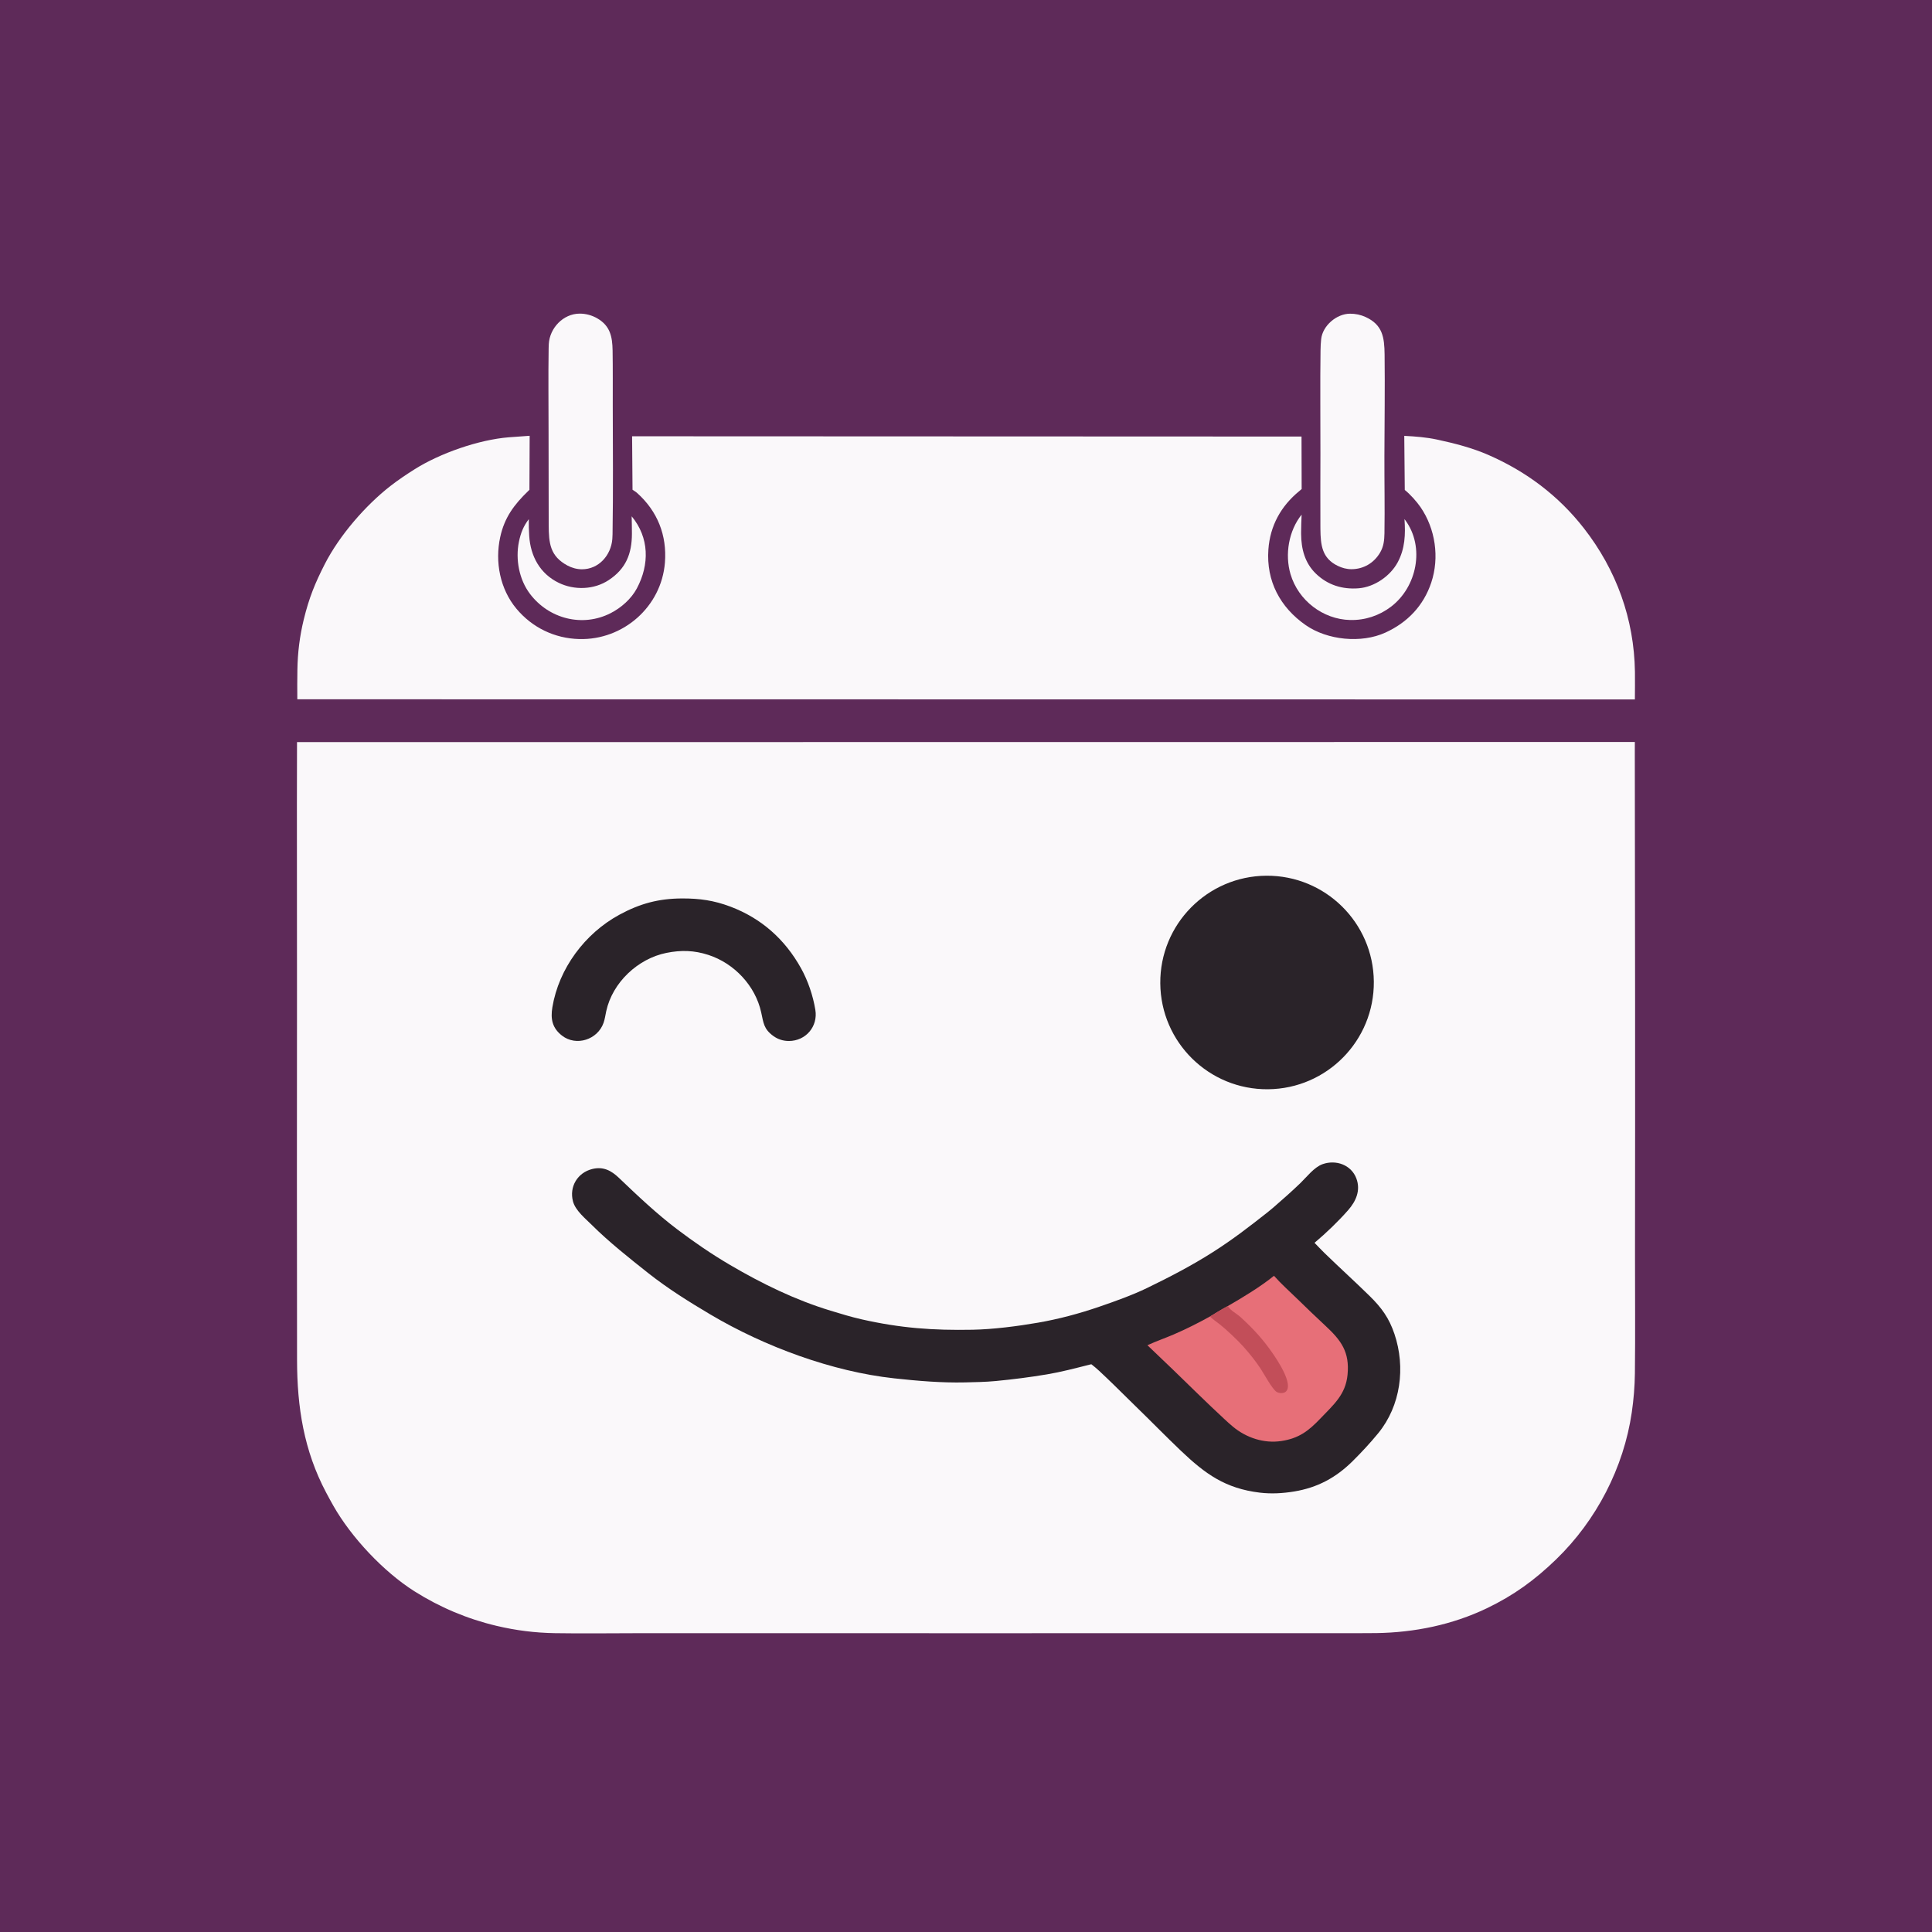
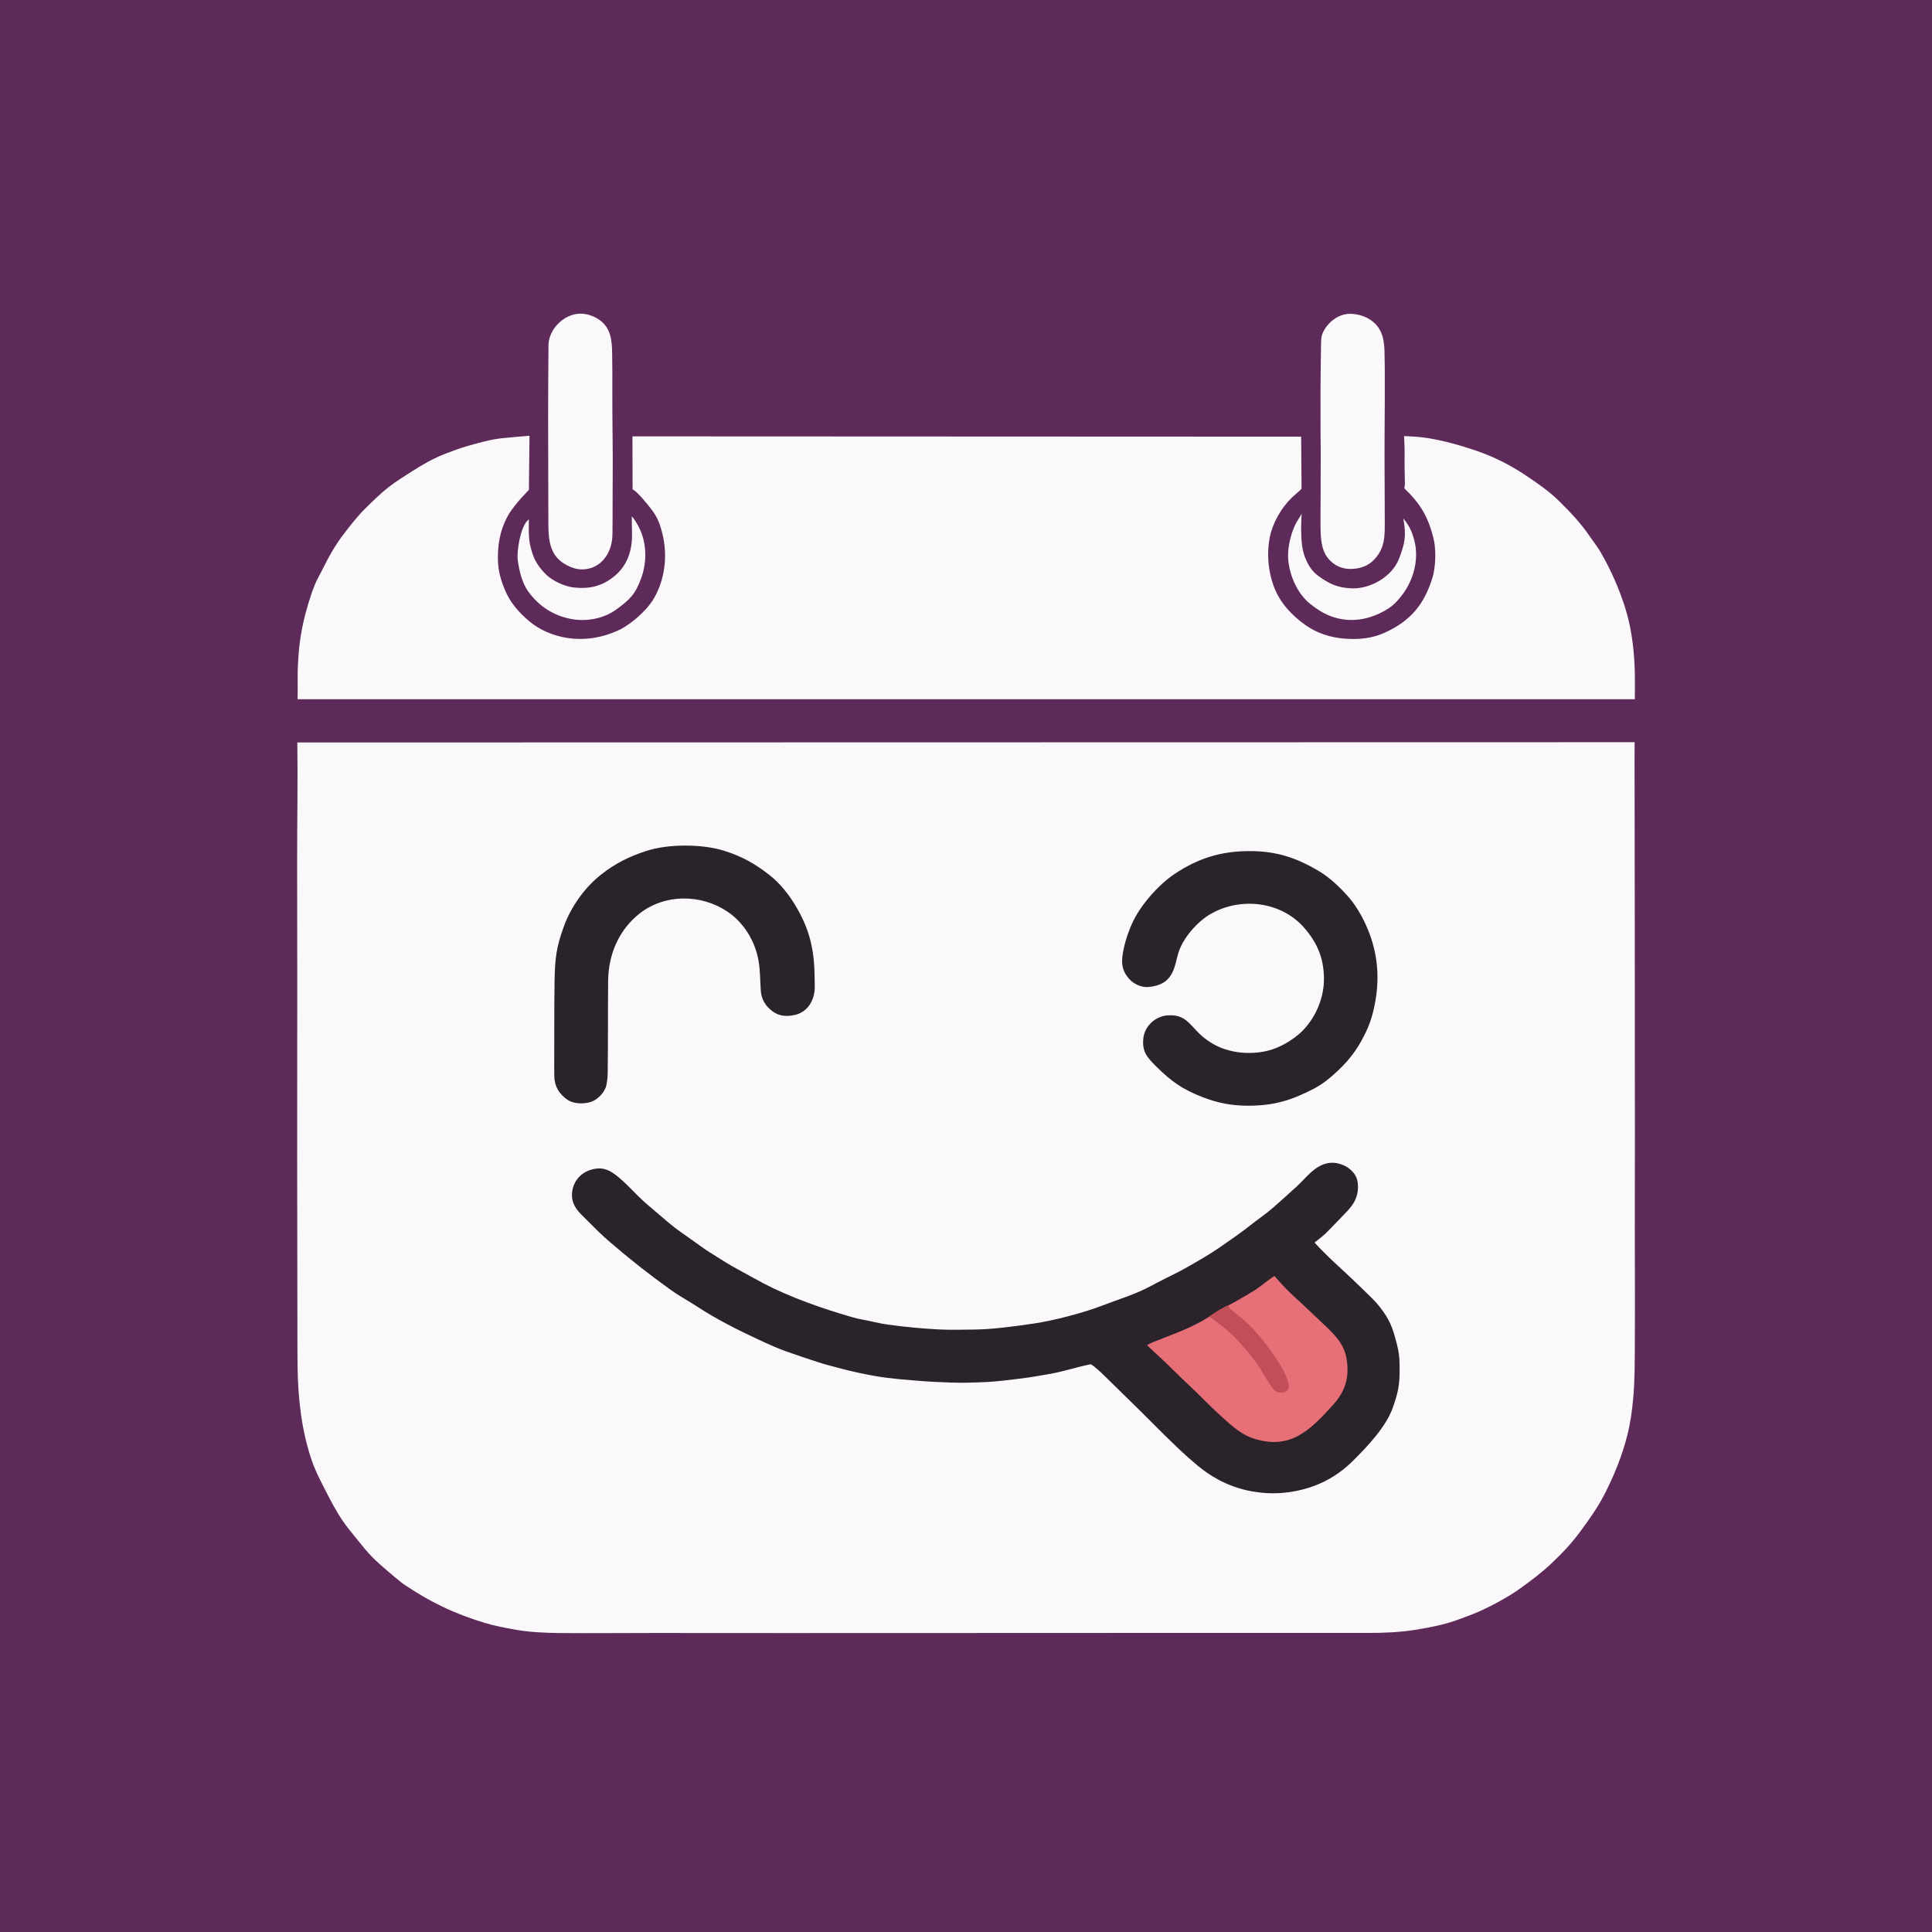
<svg xmlns="http://www.w3.org/2000/svg" viewBox="0 0 1024 1024">
  <rect width="1024" height="1024" fill="#5E2A59" />
-   <path fill="#FAF8FA" d="M157.426 393.337L866.499 393.269C866.48 395.213 866.478 397.152 866.481 399.097C866.635 487.719 866.713 576.344 866.591 664.966C866.563 685.951 866.782 706.954 866.529 727.938C866.445 734.871 865.876 741.755 864.875 748.615C860.6 777.908 846.125 805.816 824.872 826.411C813.435 837.493 802.274 845.603 787.967 852.455C769.76 861.175 749.703 865.264 729.582 865.566C721.48 865.688 713.366 865.611 705.263 865.612C583.392 865.63 461.52 865.667 339.649 865.617C324.499 865.611 309.33 865.867 294.183 865.61C283.49 865.428 273.548 864.186 263.151 861.727C247.686 858.07 233.045 851.89 219.628 843.395C203.316 833.068 186.208 814.86 176.684 798.085C175.353 795.741 174.068 793.371 172.808 790.988C161.051 768.757 157.472 745.854 157.441 720.771C157.36 655.528 157.342 590.283 157.415 525.041C157.464 481.14 157.266 437.236 157.426 393.337Z" />
-   <path fill="#2A2329" d="M578.438 723.081C578.042 723.167 577.645 723.252 577.252 723.352C569.875 725.222 562.503 727.16 554.999 728.428C546.001 729.948 536.944 731.09 527.86 731.964C522.436 732.487 516.978 732.578 511.53 732.7C498.971 732.983 486.423 731.911 473.935 730.551C441.115 726.977 405.289 713.754 376.528 696.707C365.193 689.99 353.986 682.994 343.648 674.824C333.881 667.106 322.523 658.086 313.747 649.32C310.367 645.944 304.996 641.65 303.698 636.772C301.621 628.97 306.125 621.513 313.92 619.597C319.75 618.164 323.985 620.421 328.039 624.291C337.978 633.779 347.968 643.264 358.921 651.562C367.925 658.382 377.262 664.77 387.004 670.487C403.839 680.369 421.511 689.003 440.189 694.676C445.646 696.333 451.101 698.017 456.665 699.274C477.408 703.961 494.587 705.179 515.524 704.79C526.359 704.588 539.496 702.899 550.161 701.047C561.177 699.134 572.012 696.232 582.589 692.608C590.883 689.765 600.153 686.451 607.934 682.684C619.892 676.893 631.709 670.763 642.909 663.614C653.554 656.82 661.884 650.372 671.834 642.54C672.822 641.762 673.795 640.963 674.745 640.138C679.666 635.868 684.564 631.568 689.254 627.046C692.564 623.854 696.535 618.603 701.034 617.018C708.061 614.541 716.158 617.349 718.886 624.561C721.28 630.889 718.724 636.665 714.511 641.446C709.095 647.594 702.913 653.488 696.73 658.716C698.5 660.54 700.219 662.381 702.044 664.158C709.917 671.822 718.073 679.184 725.919 686.883C732.257 693.104 736.232 698.552 739.096 707.059C745.044 724.724 742.437 745.048 730.483 759.636C726.232 764.823 721.663 769.746 716.896 774.464C708.071 783.198 698.31 788.462 685.996 790.507C679.946 791.512 673.755 791.864 667.668 791.124C649.478 788.913 638.894 781.298 625.876 768.911C617.691 761.122 609.817 753.009 601.701 745.149C596.572 740.181 591.55 735.082 586.378 730.161C583.808 727.716 581.262 725.229 578.438 723.081Z" />
-   <path fill="#E76F78" d="M650.759 692.244C658.415 687.842 668.428 681.784 675.233 676.195C679.01 680.47 683.531 684.488 687.634 688.479C692.503 693.215 697.359 697.922 702.345 702.536C710.892 710.447 715.4 716.563 714.231 728.641C713.212 739.181 706.841 744.5 699.911 751.764C693.537 758.444 688.482 762.348 679.126 763.772C669.882 765.178 660.552 762.039 653.45 756.147C651.941 754.896 650.485 753.573 649.054 752.235C644.259 747.751 639.481 743.279 634.795 738.678C626.117 730.157 617.342 721.737 608.532 713.354C608.53 713.353 608.154 713.006 608.153 713.005C612.748 710.877 617.552 709.239 622.201 707.234C628.725 704.422 635.07 701.206 641.293 697.778C644.43 695.9 647.527 693.951 650.759 692.244Z" />
-   <path fill="#C24E59" d="M641.293 697.778C644.43 695.9 647.527 693.951 650.759 692.244C652.407 694.843 655.397 696.141 657.609 698.173C664.435 704.443 669.653 710.111 674.831 717.717C676.961 720.846 685.772 733.827 681.472 737.634C680.301 738.671 677.763 738.526 676.537 737.67C674.168 736.018 670.028 728.309 668.252 725.586C665.517 721.393 662.346 717.501 659.033 713.748C656.377 710.739 649.77 704.459 646.495 701.919C644.742 700.56 642.885 699.322 641.293 697.778Z" />
-   <path fill="#2A2329" d="M671.192 464.148C702.409 463.942 727.897 489.053 728.157 520.269C728.416 551.486 703.349 577.017 672.133 577.33C640.841 577.644 615.234 552.503 614.974 521.211C614.714 489.918 639.899 464.355 671.192 464.148Z" />
-   <path fill="#2A2329" d="M361.502 476.195C370.762 476.16 378.428 477.245 387.113 480.522C403.545 486.723 416.031 497.858 424.548 513.175C428.266 519.86 430.914 527.707 432.153 535.262C433.603 544.093 427.059 551.732 418.129 551.745C415.107 551.749 412.268 550.854 409.827 549.061C404.795 545.364 404.693 542.273 403.44 536.554C400.351 522.454 389.158 510.585 375.483 506.134C367.929 503.675 361.018 503.494 353.289 505.036C338.124 508.061 324.641 520.71 321.321 535.917C320.866 538 320.603 540.136 319.891 542.146C316.731 551.076 305.378 554.756 297.833 548.869C292.675 544.845 291.74 540.024 292.771 533.853C296.207 513.276 310.002 494.772 328.225 484.858C339.177 478.899 349.096 476.243 361.502 476.195Z" />
-   <path fill="#FAF8FA" d="M157.584 370.638C157.533 365.4 157.538 360.16 157.625 354.922C157.776 345.884 158.853 337.147 160.993 328.371C163.83 316.742 167.003 309.045 172.104 299.053C179.946 283.693 193.832 267.796 206.875 257.631C210.968 254.441 215.284 251.55 219.67 248.776C233.188 240.227 253.739 233.057 269.631 231.779C273.329 231.481 277.031 231.221 280.733 230.975L280.61 259.618C280.409 259.815 280.206 260.01 280.003 260.206C272.481 267.467 267.388 274.257 265.122 284.671C262.26 297.822 265.007 312.192 273.714 322.626C282.081 332.652 293.965 338.375 306.988 338.717C330.353 339.332 350.59 321.553 352.425 298.177C353.562 283.69 348.469 270.946 337.663 261.266C336.874 260.56 336.071 260.172 335.25 259.569L335.026 231.233L689.833 231.374L689.909 259.207C689.487 259.576 689.077 259.931 688.642 260.286C678.925 268.231 673.164 278.665 672.267 291.246C671.077 307.945 678.486 321.911 692.087 331.354C703.567 339.325 721.526 341.105 734.282 335.292C746.003 329.95 754.523 321.016 758.601 308.767C763.02 295.497 760.805 280.307 752.9 268.775C750.895 265.849 747.287 261.831 744.559 259.685L744.291 231.016C750.157 231.309 756.032 231.763 761.773 233.001C771.016 234.995 780.233 237.355 788.897 241.141C808.949 249.902 826.007 262.692 839.495 279.988C856.73 302.09 866.125 328.021 866.554 356.097C866.628 360.971 866.537 365.845 866.522 370.719L157.584 370.638Z" />
-   <path fill="#FAF8FA" d="M715.602 166.265C718.498 166.272 721.182 166.825 723.818 168.035C732.811 172.162 733.758 178.785 733.865 187.859C734.076 205.749 733.824 223.658 733.767 241.549C733.723 255.253 734.016 268.969 733.79 282.669C733.73 286.365 733.378 289.649 731.472 292.891C728.227 298.413 722.697 301.667 716.307 301.685C713.807 301.691 711.34 301.027 709.093 299.946C700.661 295.892 699.949 288.936 699.848 280.437C699.848 280.435 699.838 279.029 699.838 279.027C699.784 266.186 699.822 253.334 699.852 240.492C699.896 222.207 699.642 203.909 699.91 185.626C699.939 183.663 700.036 181.705 700.245 179.752C701.009 172.587 708.465 166.249 715.602 166.265Z" />
-   <path fill="#FAF8FA" d="M307.223 166.228C310.517 166.214 313.757 167.102 316.606 168.757C323.387 172.698 324.567 178.404 324.689 185.744C324.853 195.605 324.762 205.487 324.78 215.35C324.824 237.936 325.027 260.555 324.664 283.139C324.65 284.005 324.614 284.861 324.544 285.724C323.841 294.302 317.366 301.756 308.398 301.732C305.807 301.725 303.066 300.978 300.787 299.755C291.541 294.791 290.855 287.978 290.822 278.205C290.767 261.914 290.755 245.622 290.751 229.331C290.748 214.417 290.557 199.48 290.79 184.569C290.802 183.825 290.822 183.08 290.866 182.337C291.369 173.839 298.513 166.264 307.223 166.228Z" />
-   <path fill="#FAF8FA" d="M334.802 273.648C344.163 284.967 344.312 299.186 337.546 311.864C334.579 317.424 329.243 322.129 323.674 324.974C308.733 332.606 290.923 328.009 280.894 314.76C275.125 307.141 273.129 296.392 275.052 287.094C276.009 282.468 277.421 278.91 280.273 275.162C280.206 278.128 280.313 281.119 280.5 284.079C281.18 294.823 286.227 304.098 296.122 308.899C304.432 312.932 314.832 312.616 322.63 307.466C331.737 301.452 334.905 293.535 334.935 282.904C334.943 279.818 334.859 276.733 334.802 273.648Z" />
-   <path fill="#FAF8FA" d="M744.403 275.141C744.405 275.142 744.834 275.709 744.835 275.71C755.321 289.938 751.037 311.098 737.251 321.577C730.971 326.351 723.46 328.803 715.601 328.616C701.129 328.273 688.078 318.189 683.993 304.286C680.927 293.849 683.035 281.315 689.882 272.769C689.756 275.912 689.62 279.054 689.615 282.199C689.615 282.201 689.617 283.02 689.617 283.022C689.684 290.924 691.565 298.348 697.421 304.02C703.719 310.118 711.563 312.503 720.184 311.798C728.468 311.121 736.883 305.334 740.801 298.043C744.722 290.746 744.974 283.209 744.403 275.141Z" />
+   <path fill="#FAF8FA" d="M157.585 393.526L866.385 393.386C866.32 400.533 866.352 407.692 866.368 414.84C866.484 466.182 866.483 517.521 866.502 568.863C866.51 589.46 866.582 610.063 866.502 630.66C866.397 657.602 866.661 684.548 866.501 711.49C866.44 721.712 866.541 731.328 865.608 741.448C865.011 747.929 864.094 754.518 862.485 760.833C859.645 771.985 855.263 782.741 849.929 792.919C846.596 799.277 842.459 805.061 838.248 810.863C833.452 817.471 828.462 822.804 822.541 828.414C816.999 833.666 811.23 837.978 805.023 842.409C798.744 846.891 787.511 852.878 780.571 855.531C777.681 856.635 774.796 857.752 771.878 858.781C765.032 861.194 757.988 862.568 750.847 863.73C742.044 865.162 733.797 865.502 724.883 865.496C689.442 865.474 654 865.489 618.559 865.486C527.978 865.479 437.396 865.628 346.816 865.517C329.98 865.497 313.132 865.721 296.297 865.543C288.601 865.461 280.506 865.092 272.919 863.716C267.611 862.754 261.995 861.709 256.84 860.14C249.355 857.86 241.917 855.123 234.864 851.725C226.929 847.902 223.196 845.666 215.479 840.678C213.341 839.296 211.392 837.725 209.457 836.073C203.923 831.349 198.178 826.777 193.545 821.128C190.637 817.582 187.725 814.04 184.866 810.454C180.797 805.351 177.189 799.105 174.223 793.299C171.102 787.188 167.569 780.776 165.322 774.287C159.859 758.515 157.982 741.497 157.722 724.883C157.627 718.819 157.63 712.738 157.631 706.673C157.638 665.514 157.442 624.354 157.521 583.196C157.602 541.019 157.538 498.842 157.489 456.665C157.465 435.624 157.882 414.565 157.585 393.526Z" />
+   <path fill="#2A2329" d="M578.124 723.08C570.938 724.473 563.97 726.869 556.763 728.145C551.78 729.027 546.743 729.92 541.724 730.56C537.434 731.107 528.165 732.248 523.866 732.453C518.018 732.73 510.19 733.05 504.598 732.796C499.781 732.577 494.955 732.497 490.148 732.109C481.114 731.378 471.935 730.803 463.009 729.185C457.273 728.145 450.826 726.734 445.188 725.225C441.405 724.212 437.596 723.282 433.872 722.071C428.163 720.216 422.466 718.32 416.809 716.311C411.93 714.577 407.223 712.424 402.53 710.243C391.234 704.992 380.099 699.445 369.661 692.617C364.943 689.531 359.955 686.863 355.371 683.581C344.17 675.562 333.347 667.019 322.925 658.01C320.853 656.219 318.805 654.395 316.879 652.448C313.925 649.461 310.861 646.574 307.935 643.564C305.333 640.887 303.271 637.799 303.161 633.95C302.97 627.309 306.95 621.866 313.271 619.974C318.485 618.413 322.188 619.55 326.388 622.784C332.042 627.138 336.644 632.762 342 637.476C343.314 638.632 344.634 639.775 345.981 640.892C351.216 645.234 355.576 649.404 361.052 653.161C365.211 656.015 369.236 659.041 373.369 661.927C374.229 662.528 375.108 663.104 376 663.658C381.079 666.817 386.071 670.129 391.352 672.94C395.802 675.309 400.16 677.846 404.625 680.185C418.94 687.683 436.126 693.659 451.828 698.183C453.65 698.708 455.503 699.127 457.37 699.461C461.694 700.233 465.941 701.423 470.293 702.022C479.377 703.271 488.508 704.183 497.667 704.632C503.562 704.921 510.956 704.768 516.699 704.684C526.673 704.537 538.313 702.926 548.079 701.479C558.144 699.988 573.549 696.055 583.666 692.178C592.501 688.792 601.655 686.1 609.983 681.608C614.904 678.953 619.901 676.508 624.897 674.006C625.853 673.527 626.791 673.013 627.721 672.485C634.352 668.719 641.019 664.982 647.253 660.588C652.367 656.982 657.594 653.529 662.471 649.608C666.502 646.367 670.859 643.534 674.737 640.112C679.047 636.309 683.349 632.497 687.569 628.595C692.526 624.012 696.54 618.072 703.501 616.555C710.179 615.1 718.844 619.697 719.636 626.9C720.294 632.891 718.425 637.24 714.399 641.555C714.398 641.557 713.748 642.247 713.746 642.248C710.361 645.803 706.964 649.382 703.511 652.87C701.423 654.977 699.053 656.773 696.72 658.605C699.118 661.168 701.581 663.668 704.094 666.12C707.944 669.875 711.971 673.414 715.857 677.127C719.683 680.783 723.53 684.449 727.282 688.18C728.604 689.495 729.862 690.864 731.016 692.329C736.637 699.464 738.045 703.45 740.278 712.075C741.752 717.766 741.836 720.615 741.82 726.528C741.799 734.564 740.954 738.009 738.395 745.597C734.82 756.199 724.561 766.868 716.776 774.578C711.029 780.27 704.044 784.78 696.452 787.583C688.369 790.568 679.332 791.931 670.722 791.334C657.042 790.384 645.408 785.576 634.849 776.864C631.526 774.121 628.243 771.223 625.112 768.26C615.121 758.803 605.618 748.844 595.691 739.32C592.148 735.921 588.74 732.383 585.185 729.003C582.953 726.88 580.76 724.673 578.124 723.08Z" />
+   <path fill="#E76F78" d="M675.456 676.288C677.889 678.958 680.229 681.719 682.81 684.247C686.279 687.645 689.982 690.85 693.493 694.24C697.117 697.74 700.878 701.118 704.469 704.647C711.169 711.233 714.101 716.36 714.205 725.941C714.283 733.166 711.443 739.234 706.665 744.494C694.322 758.078 684.009 768.684 664.497 762.464C656.877 760.035 650.981 753.961 645.187 748.746C644.284 747.933 643.398 747.091 642.53 746.241C638.27 742.069 634.115 737.845 629.742 733.785C624.487 728.907 619.545 723.721 614.253 718.879C612.132 716.938 610.019 715 607.969 712.985C608.985 712.376 610.029 711.81 611.128 711.366C621.385 707.221 630.975 704.18 640.818 697.927C643.217 696.071 648.7 692.732 651.129 691.869C654.133 690.258 657.127 688.629 660.034 686.848C662.174 685.537 664.394 684.349 666.443 682.9C669.487 680.748 672.325 678.312 675.456 676.288Z" />
+   <path fill="#C24E59" d="M640.818 697.927C643.217 696.071 648.7 692.732 651.129 691.869C651.538 693.272 651.821 693.591 653.252 694.758C654.555 695.822 655.908 696.824 657.211 697.888C664.13 703.542 669.744 710.43 674.793 717.743C677.978 722.356 682.47 728.89 683.067 734.636C683.458 738.406 677.613 739.142 675.363 736.811C674.499 735.916 673.792 734.751 673.096 733.724C671.29 731.057 669.75 728.305 668.065 725.57C665.047 720.67 659.064 713.674 655.305 709.738C650.994 705.223 647.171 702.316 642.393 698.843C641.901 698.485 641.357 698.211 640.818 697.927Z" />
+   <path fill="#2A2329" d="M662.263 451.092C676.36 451.074 686.999 454.546 699.036 461.69C704.863 465.148 710.675 470.7 715.053 475.788C719.65 481.129 723.491 488.435 725.925 495.002C730.453 507.215 731.174 519.615 728.655 532.325C727.14 539.97 725.295 544.884 721.539 551.706C718.352 557.496 714.194 562.693 709.386 567.234C705.389 571.009 701.223 574.526 696.323 577.06C684.274 583.293 675.134 586.042 661.559 586.049C652.963 586.054 645.638 584.68 637.589 581.584C626.768 577.423 620.866 573.233 612.68 565.118C607.862 560.343 605.265 557.32 605.995 550.3C606.672 543.782 612.503 538.51 619.029 538.157C624.685 537.852 627.769 539.435 631.56 543.523C635.763 548.057 637.804 550.306 643.294 553.488C648.298 556.389 654.998 557.948 660.736 558.071C670.729 558.287 678.337 555.678 686.349 549.81C695.868 542.84 701.905 530.236 701.727 518.462C701.567 507.833 698.273 499.892 691.396 491.914C679.194 477.756 657.695 475.251 641.769 484.361C634.446 488.551 626.701 497.451 624.375 505.655C623.878 507.407 623.504 509.192 623.026 510.95C620.86 518.914 616.958 522.32 608.691 523.124C605.099 523.474 601.012 521.633 598.608 518.984C595.427 515.478 594.331 511.945 594.857 507.301C595.537 501.282 597.536 495.105 599.97 489.585C604.141 480.126 613.931 468.964 622.477 463.258C635.011 454.889 647.188 451.112 662.263 451.092Z" />
+   <path fill="#2A2329" d="M319.422 579.317C318.139 580.844 316.843 582.177 315.095 583.177C311.277 585.36 304.454 585.44 300.79 582.909C296.347 579.842 293.873 575.814 293.787 570.39C293.735 567.103 293.738 563.809 293.754 560.521C293.823 546.934 293.715 533.339 293.94 519.754C294.142 507.64 294.926 501.938 298.799 491.187C302.562 480.743 309.826 470.42 318.588 463.549C326.28 457.516 333.096 454.157 342.352 451.083C354.023 447.207 372.169 447.26 383.824 450.925C393.133 453.853 400.074 457.716 407.72 463.701C413.267 468.043 417.748 473.626 421.402 479.628C428.134 490.689 431.144 500.978 431.646 513.88C431.758 516.737 431.799 519.597 431.834 522.456C431.834 522.458 431.839 523.159 431.839 523.161C431.838 530.202 427.975 536.723 420.714 538.073C416.384 538.878 412.83 538.549 409.258 535.866C405.7 533.195 403.554 529.592 403.239 525.159C402.85 519.707 402.969 514.202 401.975 508.828C400.086 498.61 394.174 488.919 385.463 483.112C371.508 473.808 352.371 473.66 338.933 484.238C328.026 492.825 322.478 505.916 322.33 519.636C322.155 535.888 322.329 552.142 322.094 568.393C322.056 570.997 321.811 573.598 321.169 576.122C320.67 577.343 320.169 578.273 319.422 579.317Z" />
+   <path fill="#FAF8FA" d="M157.728 370.616C157.86 365.23 157.698 359.839 157.821 354.452C157.875 352.063 158.089 349.676 158.244 347.291C158.753 339.515 160.093 332.011 162.116 324.494C163.685 318.667 166.035 310.862 168.943 305.575C170.701 302.378 172.219 299.078 173.959 295.878C175.875 292.354 178.6 287.811 181.012 284.621C185.002 279.347 188.987 274.078 193.702 269.422C197.388 265.781 201.85 261.402 205.943 258.212C209.902 255.127 214.185 252.494 218.418 249.796C224.353 246.014 229.658 242.935 236.264 240.408C240.022 238.97 243.788 237.535 247.659 236.438C253.63 234.745 259.767 232.951 265.954 232.279C270.842 231.749 275.746 231.388 280.644 230.954L280.34 259.596C279.034 261.103 277.599 262.492 276.258 263.967C274.56 265.835 273 267.821 271.49 269.841C266.969 275.888 264.59 283.516 264.06 291.011C263.474 299.287 264.366 304.771 267.486 312.368C270.326 319.284 274.827 324.465 280.505 329.253C284.916 332.972 290.284 335.585 295.847 337.094C306.945 340.104 318.308 338.646 328.605 333.662C334.52 330.799 342.591 323.625 346.026 318.078C352.5 307.622 354.009 294.488 351.04 282.669C349.164 275.201 347.415 272.393 342.557 266.586C341.245 265.018 337.951 261.106 336.367 260.076C336.007 259.842 335.641 259.615 335.286 259.373L335.209 231.284L689.636 231.435L689.859 259.058C688.388 260.601 686.675 261.887 685.123 263.348C685.122 263.349 684.522 263.924 684.52 263.925C679.005 269.314 674.461 277.31 672.975 284.9C671.326 293.327 672.144 302.903 675.18 310.932C678.418 319.49 684.518 326.004 691.881 331.28C697.784 335.509 705.181 337.924 712.402 338.473C719.976 339.05 727.089 338.488 734.047 335.292C747.636 329.05 754.857 320.407 759.235 306.166C761.044 300.284 761.234 290.938 759.713 285.018C756.767 273.556 752.851 267.034 744.348 258.837C744.379 258.002 744.631 257.188 744.622 256.352C744.565 251.296 744.36 246.257 744.479 241.197C744.559 237.817 744.288 234.483 744.196 231.105C748.422 231.332 752.662 231.528 756.839 232.21C765.401 233.607 773.775 235.955 781.981 238.729C791.658 242.001 800.422 246.406 808.886 252.111C815.261 256.408 820.959 260.243 826.513 265.731C832.118 271.271 837.821 277.243 842.192 283.706C844.039 286.437 846.716 289.82 848.292 292.537C853.836 302.091 858.384 312.403 861.626 322.966C865.137 334.405 866.412 346.985 866.528 358.917C866.566 362.817 866.514 366.718 866.487 370.618L157.728 370.616Z" />
+   <path fill="#FAF8FA" d="M307.693 166.246C311.366 166.248 315.343 167.697 318.245 169.933C323.801 174.215 324.333 180.563 324.452 187.036C324.574 193.647 324.585 200.279 324.551 206.891C324.47 222.789 324.927 238.695 324.738 254.59C324.627 263.909 324.757 273.235 324.622 282.552C324.614 283.139 324.595 283.727 324.568 284.314C324.14 293.485 318.215 301.829 308.398 301.804C306.259 301.799 304.271 301.289 302.306 300.457C292.169 296.167 290.756 288.453 290.645 278.322C290.645 278.32 290.638 277.267 290.638 277.265C290.588 258.193 290.567 239.121 290.513 220.05C290.479 208.101 290.646 196.162 290.7 184.217C290.705 183.169 290.687 182.083 290.85 181.045C292.087 173.202 299.669 166.241 307.693 166.246Z" />
+   <path fill="#FAF8FA" d="M715.602 166.328C720.283 166.343 725.299 168.08 728.687 171.396C734.244 176.835 733.772 184.329 733.904 191.501C733.932 193.028 733.964 194.555 733.968 196.083C734.002 207.827 733.956 219.584 733.856 231.328C733.81 236.658 733.865 241.977 733.848 247.306C733.816 257.175 734.006 267.046 733.96 276.912C733.934 282.449 734.081 287.978 731.148 292.865C727.535 298.883 722.557 301.549 715.602 301.55C709.926 301.551 704.798 298.321 702.2 293.284C700.045 289.105 699.902 282.709 699.889 278.087C699.872 272.257 699.938 266.412 699.971 260.582C700.005 254.748 699.931 248.908 700.009 243.077C700.067 238.717 699.936 234.393 699.915 230.036C699.84 214.765 699.871 199.485 700.159 184.217C700.209 181.604 700.028 178.67 701.174 176.228C703.745 170.752 709.408 166.309 715.602 166.328Z" />
+   <path fill="#FAF8FA" d="M334.885 273.638C336.287 275.347 336.863 276.208 338.199 278.635C342.84 287.065 343.104 297.456 339.852 306.43C336.722 315.07 333.806 317.807 326.511 323.135C320.054 327.851 310.945 329.538 303.134 328.152C293.492 326.441 285.598 321.354 279.918 313.402C276.654 308.831 275.186 302.478 274.44 297.002C273.756 291.984 275.861 279.933 279.337 276.196C279.653 275.856 279.992 275.539 280.32 275.21C280.282 280.016 280.016 284.899 281.131 289.574C282.671 296.031 284.707 299.728 289.29 304.39C292.639 307.796 299.325 310.86 304.051 311.372C312.275 312.262 318.823 310.822 325.305 305.666C331.913 300.41 334.835 292.886 334.966 284.549C335.024 280.912 334.807 277.275 334.885 273.638Z" />
+   <path fill="#FAF8FA" d="M689.89 272.358C689.562 277.869 689.456 283.412 690.093 288.896C690.779 294.809 693.684 301.566 698.611 305.164C704.619 309.551 708.932 311.526 716.424 311.837C726.358 312.249 737.87 305.613 741.5 296.162C744.698 287.839 745.43 283.775 743.787 274.779C746.921 278.625 748.294 281.498 749.583 286.311C752.248 296.258 749.272 307.535 742.993 315.565C739.209 320.404 736.834 322.358 731.357 325.014C722.467 329.324 712.756 329.904 703.618 325.899C700.388 324.483 697.472 322.439 694.681 320.282C687.295 314.572 682.804 303.712 682.692 294.535C682.627 289.275 684.494 281.52 687.133 276.937C688.022 275.393 688.945 273.869 689.89 272.358Z" />
</svg>
